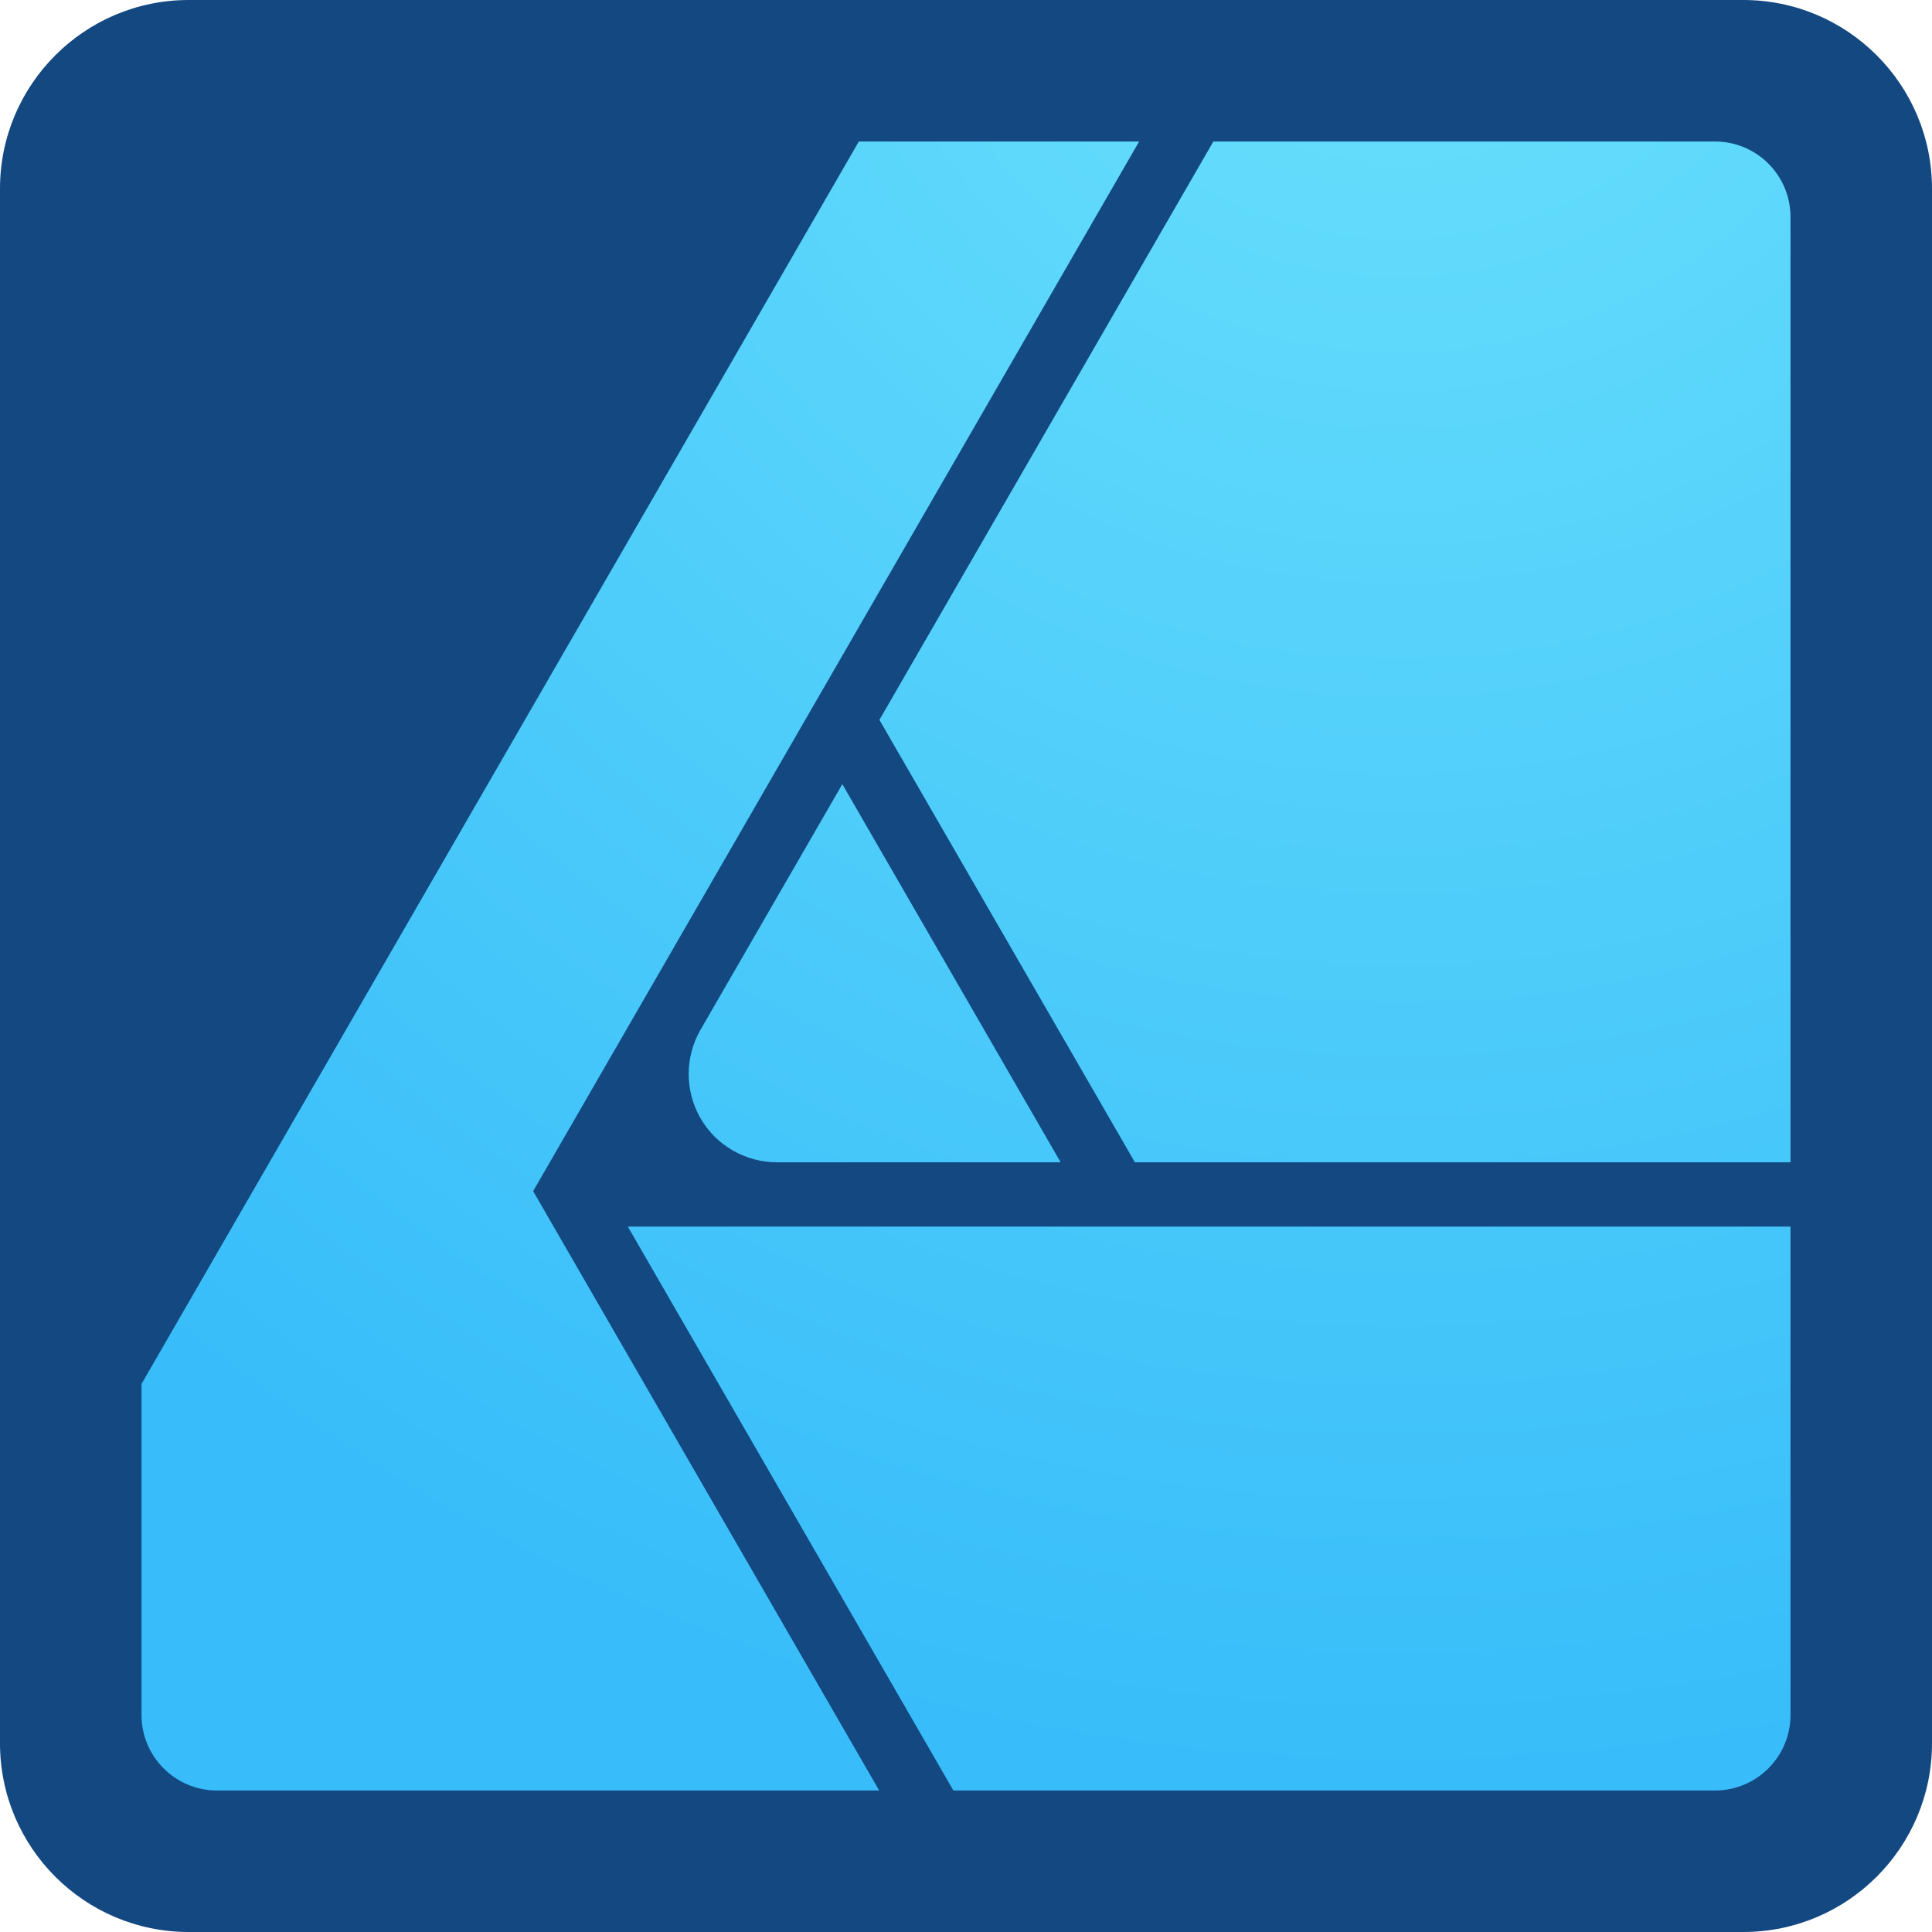
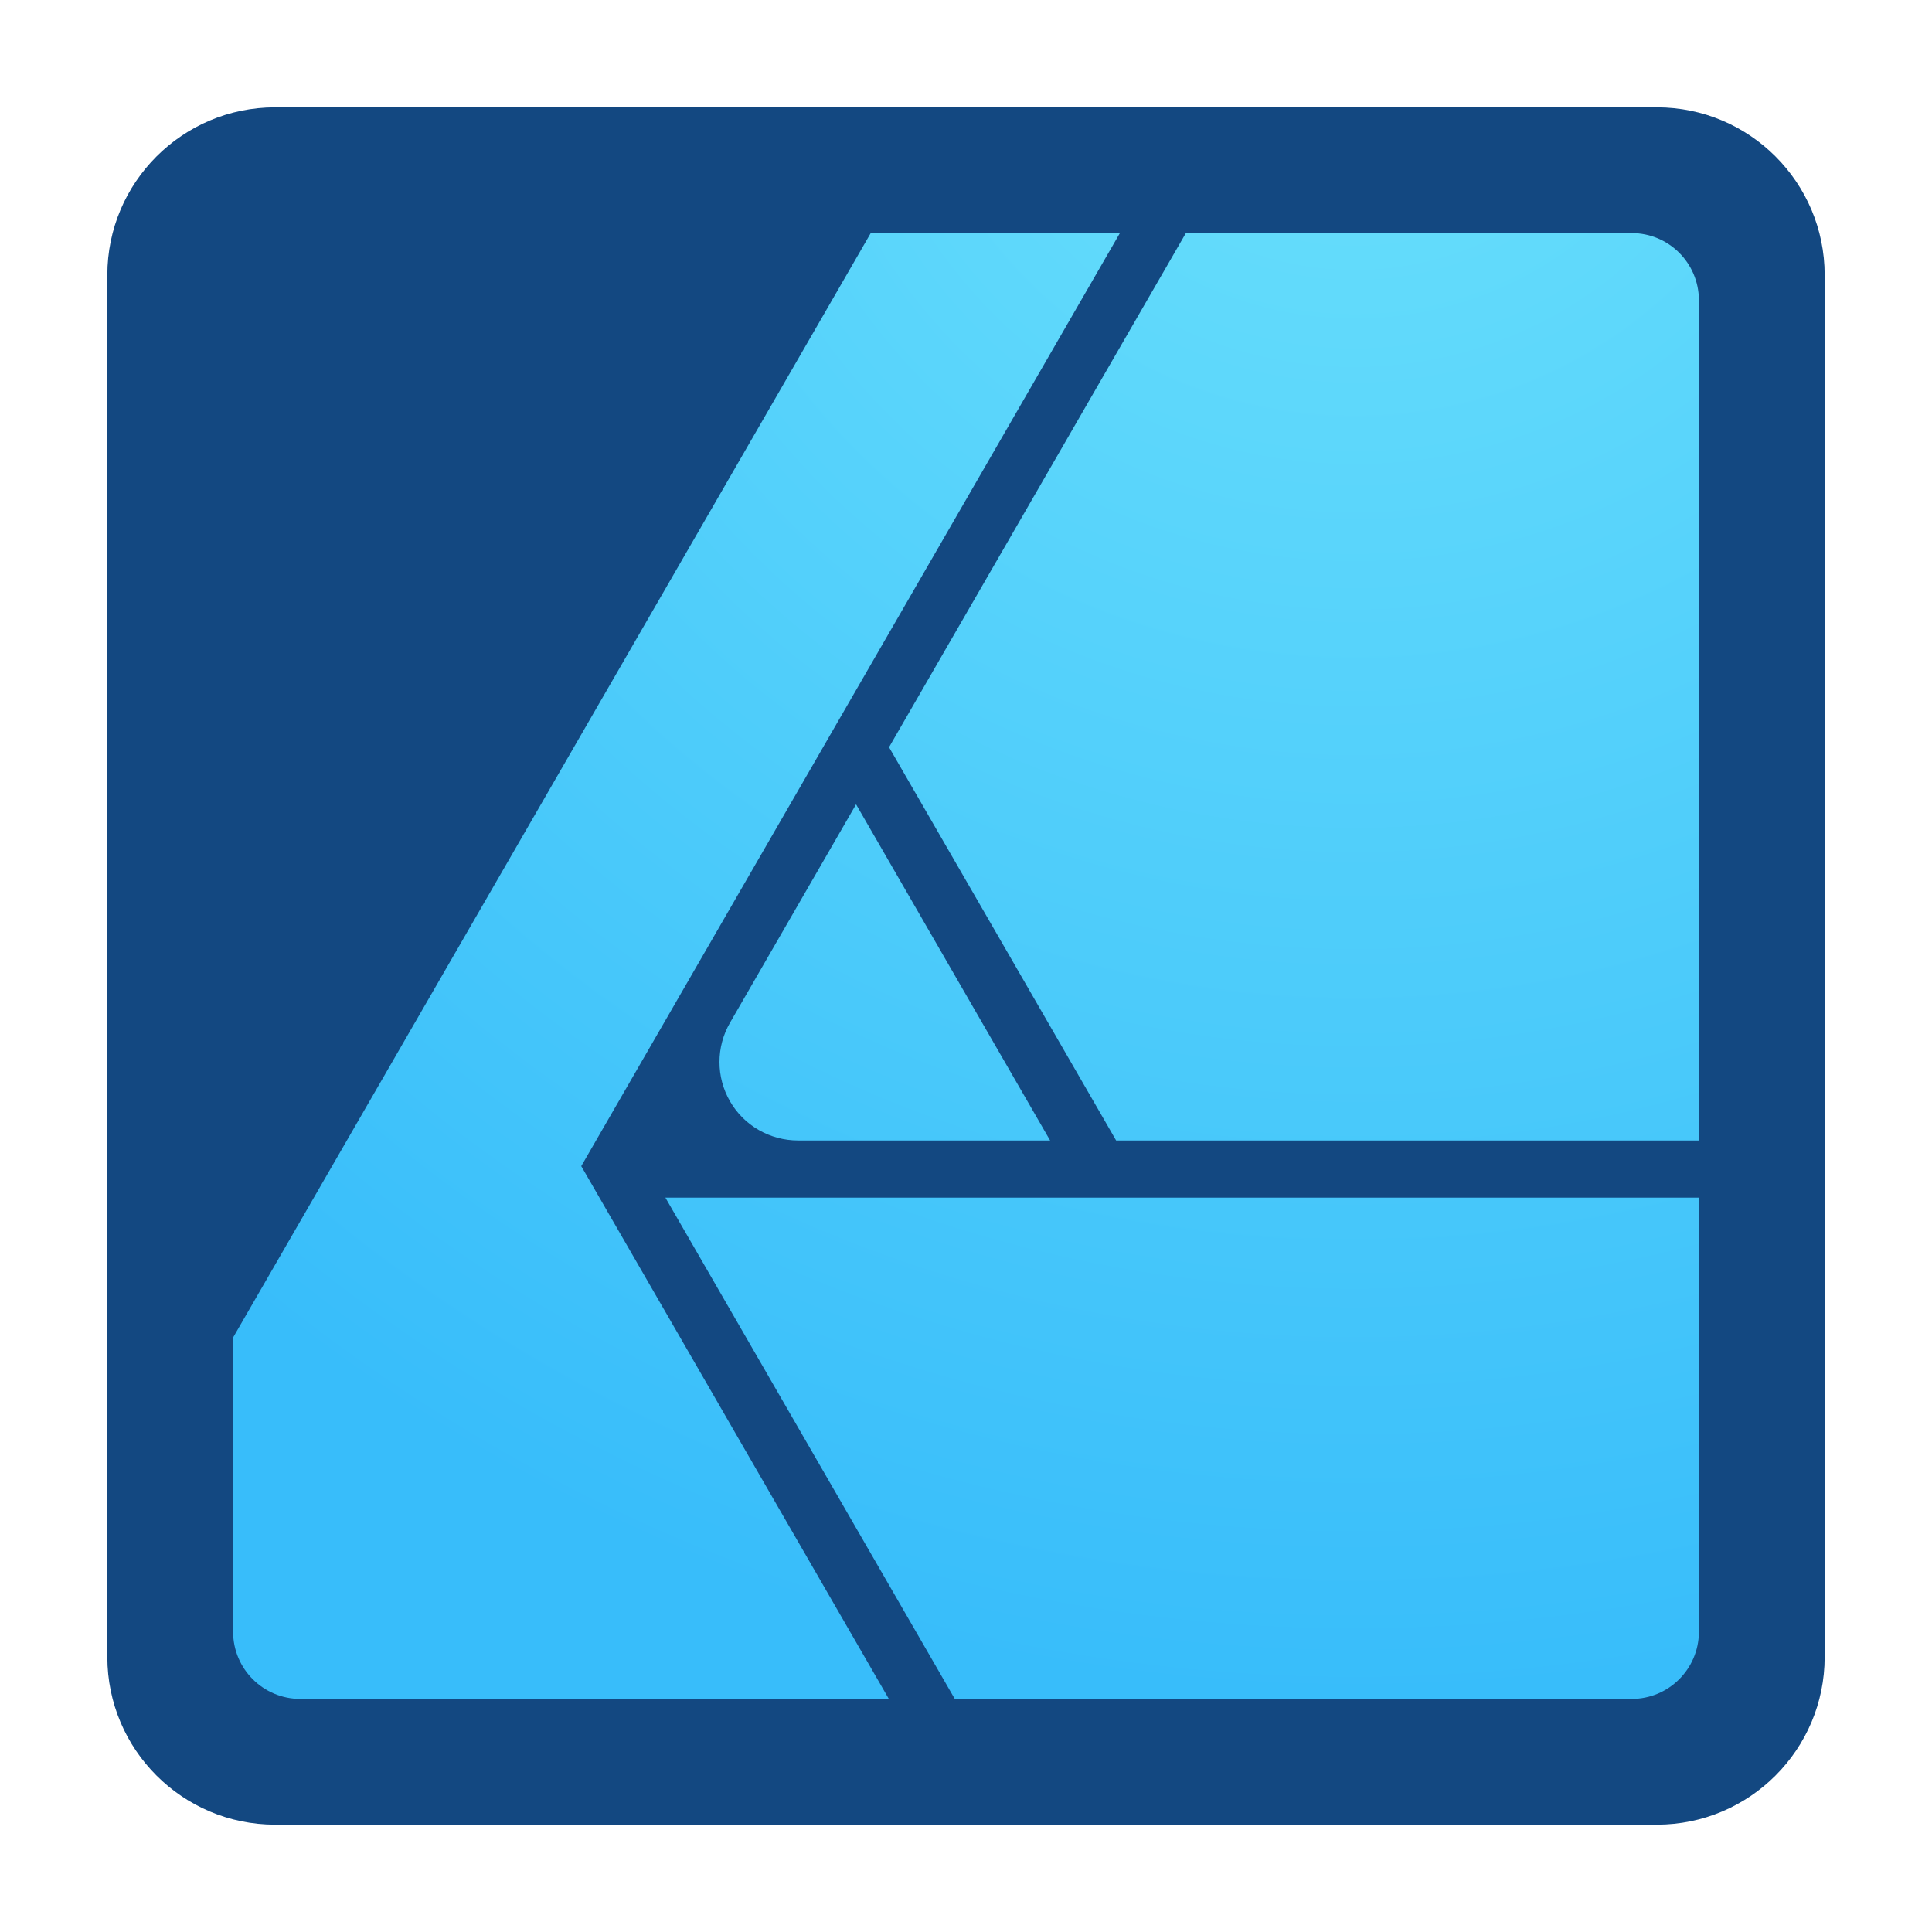
- <svg xmlns="http://www.w3.org/2000/svg" xml:space="preserve" fill-rule="evenodd" stroke-linejoin="round" stroke-miterlimit="2" clip-rule="evenodd" viewBox="0 0 1024 1024">
-   <path fill="#134881" d="M1024 100c0-55.192-44.808-100-100-100H100C44.808 0 0 44.808 0 100v824c0 55.192 44.808 100 100 100h824c55.192 0 100-44.808 100-100V100Z" />
-   <path fill="url(#a)" d="M2477 909.311c-.17 21.934-18.03 39.689-40 39.689h-403.69l-172.55-298.876H2477v259.187ZM1603 909V733.513L1983.19 75h148.58l-321.19 556.33L1993.98 949H1643c-22.08 0-40-17.923-40-40Zm487.17-292.956h-150.22c-16.77 0-32.27-8.8-40.65-23.327-8.38-14.502-8.38-32.433 0-46.935l75.15-130.17 115.72 200.432ZM2437 75c21.97 0 39.83 17.755 40 39.689v501.355h-347.48l-135.41-234.495L2171.1 75H2437Z" transform="translate(-1528)" />
+ <svg xmlns="http://www.w3.org/2000/svg" width="90" height="90" viewBox="0 0 90 90" fill="none">
+   <path fill-rule="evenodd" clip-rule="evenodd" d="M85 12.812C85 8.501 81.499 5 77.188 5H12.812C8.501 5 5 8.501 5 12.812V77.188C5 81.499 8.501 85 12.812 85H77.188C81.499 85 85 81.499 85 77.188V12.812Z" fill="#134881" />
+   <path fill-rule="evenodd" clip-rule="evenodd" d="M79.141 76.04C79.127 77.754 77.732 79.141 76.016 79.141H44.477L30.997 55.791H79.141V76.04ZM10.859 76.016V62.306L40.562 10.859H52.169L27.077 54.323L41.405 79.141H13.984C12.259 79.141 10.859 77.74 10.859 76.016ZM48.919 53.128H37.184C35.873 53.128 34.663 52.441 34.008 51.306C33.352 50.172 33.352 48.773 34.008 47.639C36.615 43.124 39.879 37.47 39.879 37.47L48.919 53.128ZM76.016 10.859C77.732 10.859 79.127 12.246 79.141 13.96V53.128H51.994L41.415 34.809L55.242 10.859H76.016Z" fill="url(#paint0_radial_942_16380)" />
  <defs>
-     <radialGradient id="a" cx="0" cy="0" r="1" gradientTransform="translate(2271.03 -89.26) scale(1038.26)" gradientUnits="userSpaceOnUse">
-       <stop offset="0" stop-color="#6be1fb" />
-       <stop offset="1" stop-color="#38bdfa" />
+     <radialGradient id="paint0_radial_942_16380" cx="0" cy="0" r="1" gradientUnits="userSpaceOnUse" gradientTransform="translate(63.0492 -1.97335) scale(81.1141 81.1141)">
+       <stop stop-color="#6BE1FB" />
+       <stop offset="1" stop-color="#38BDFA" />
    </radialGradient>
  </defs>
</svg>
